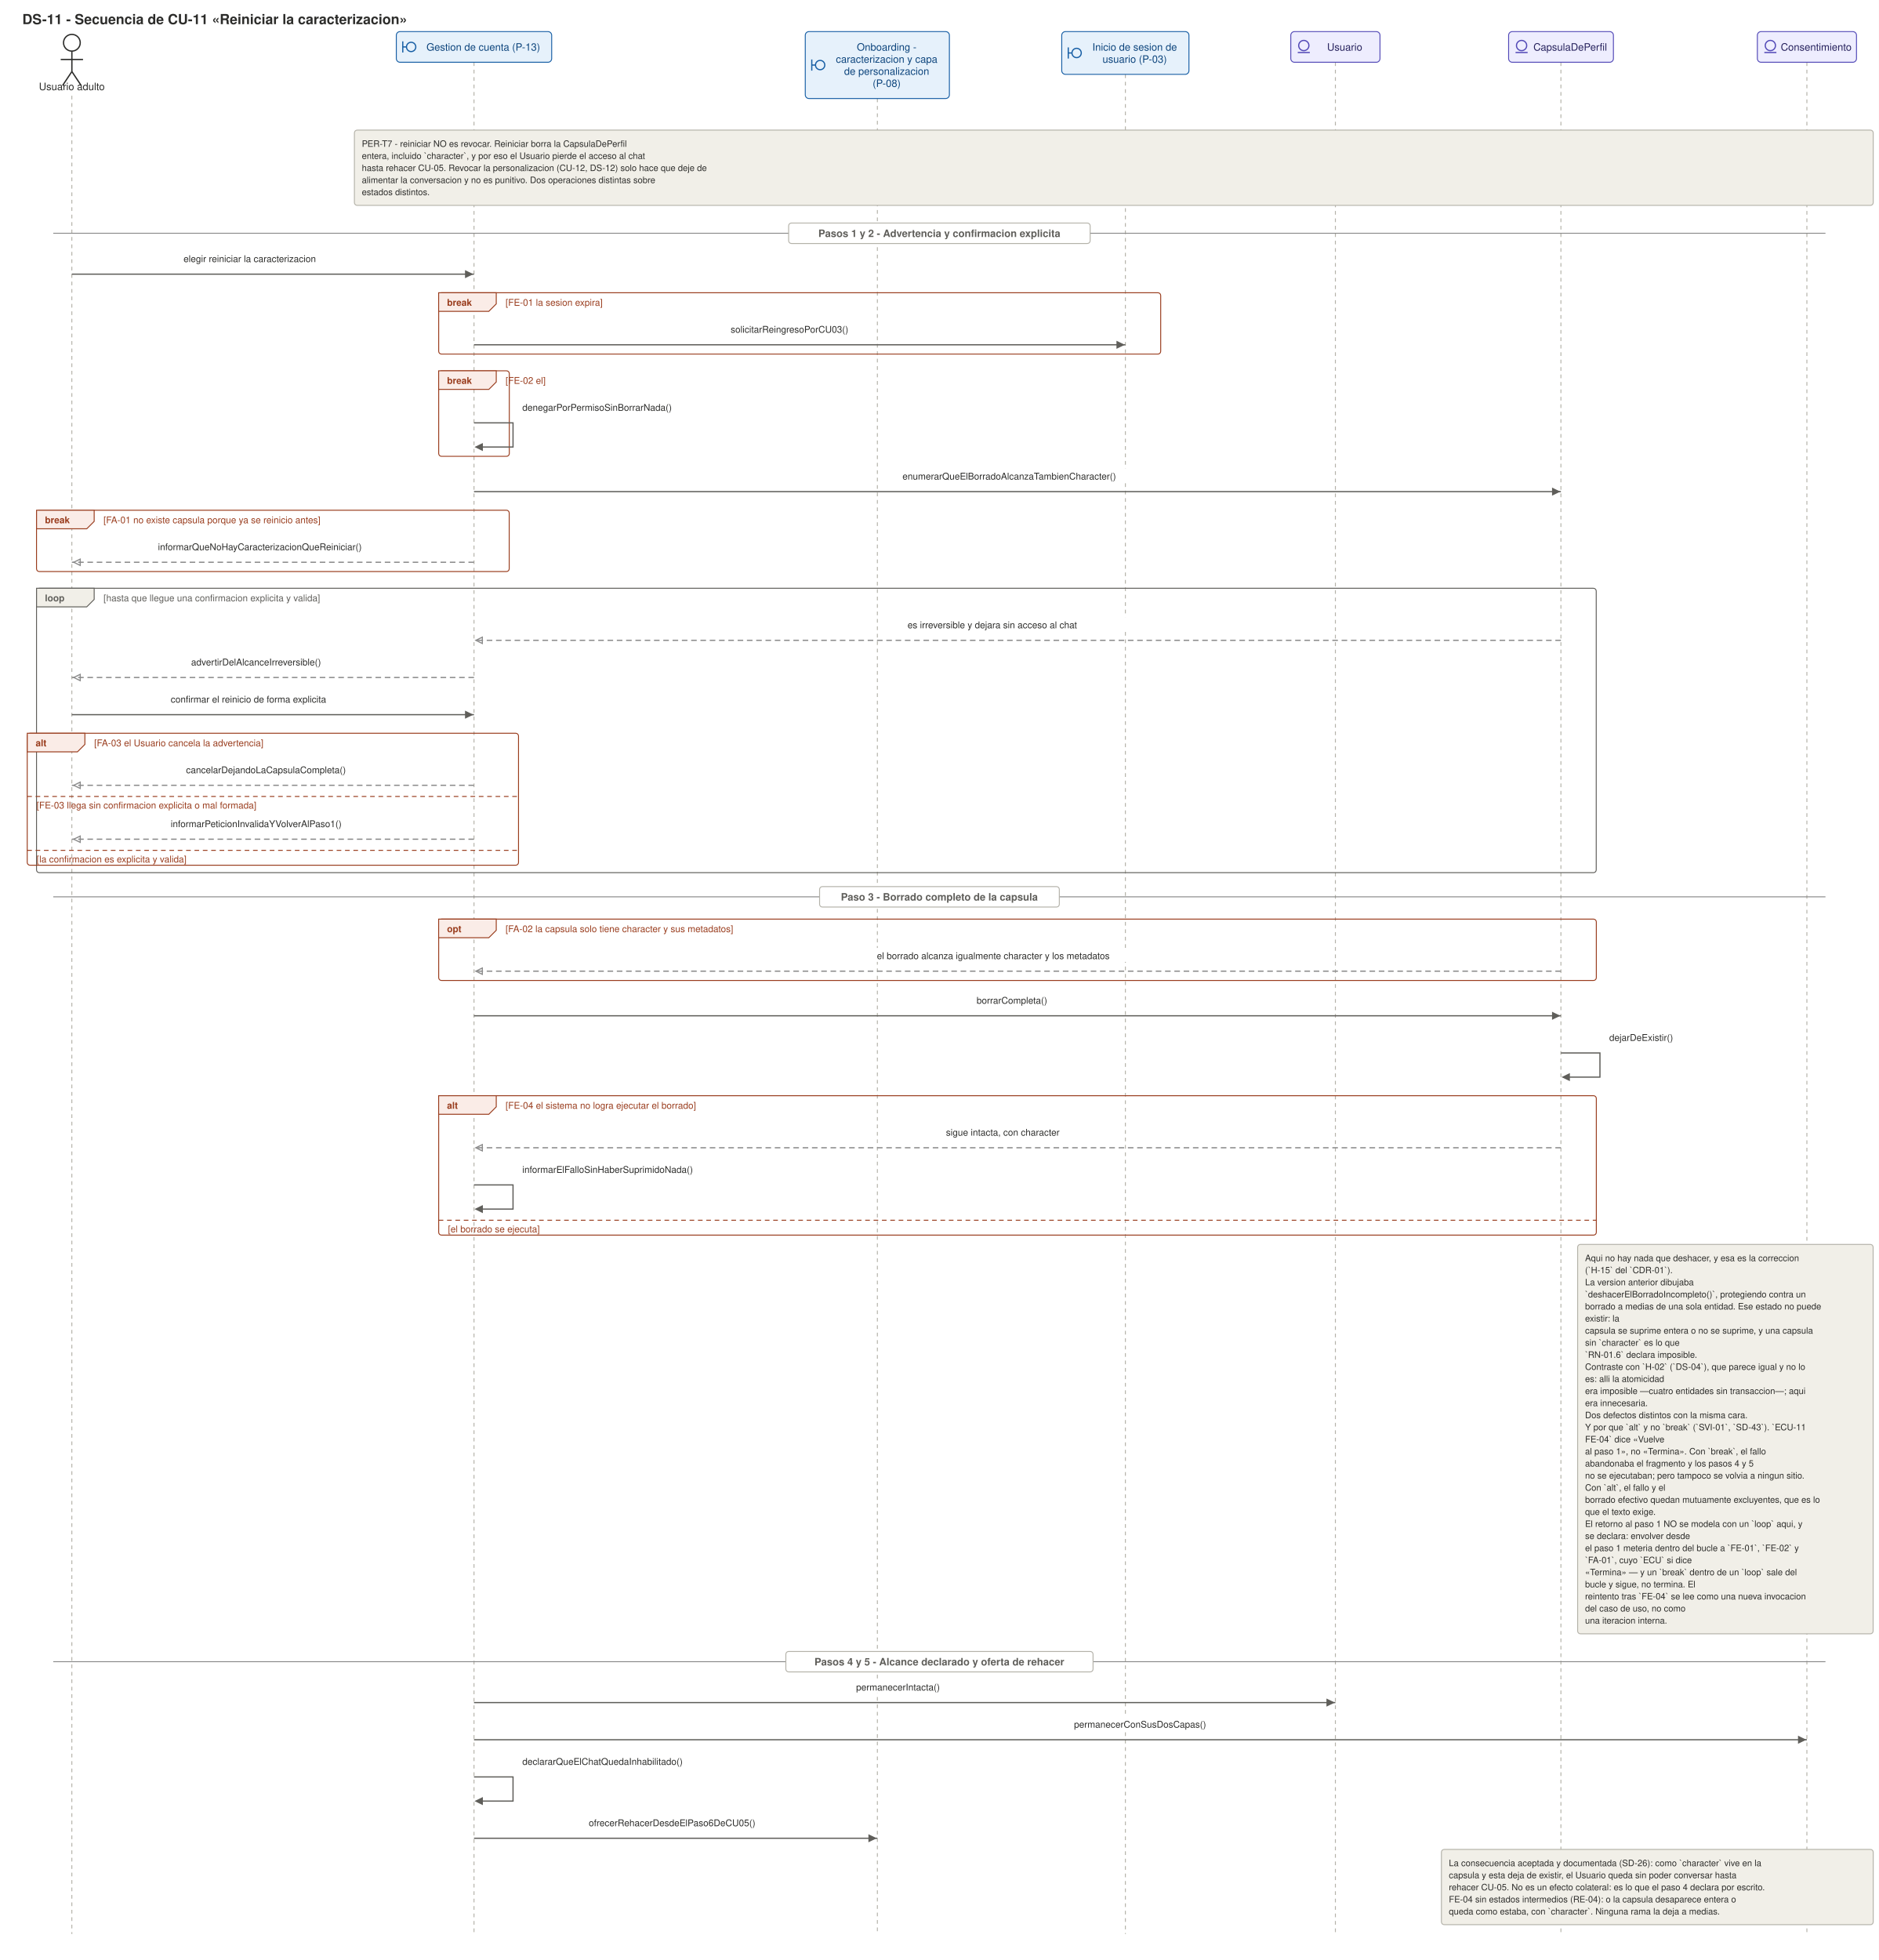
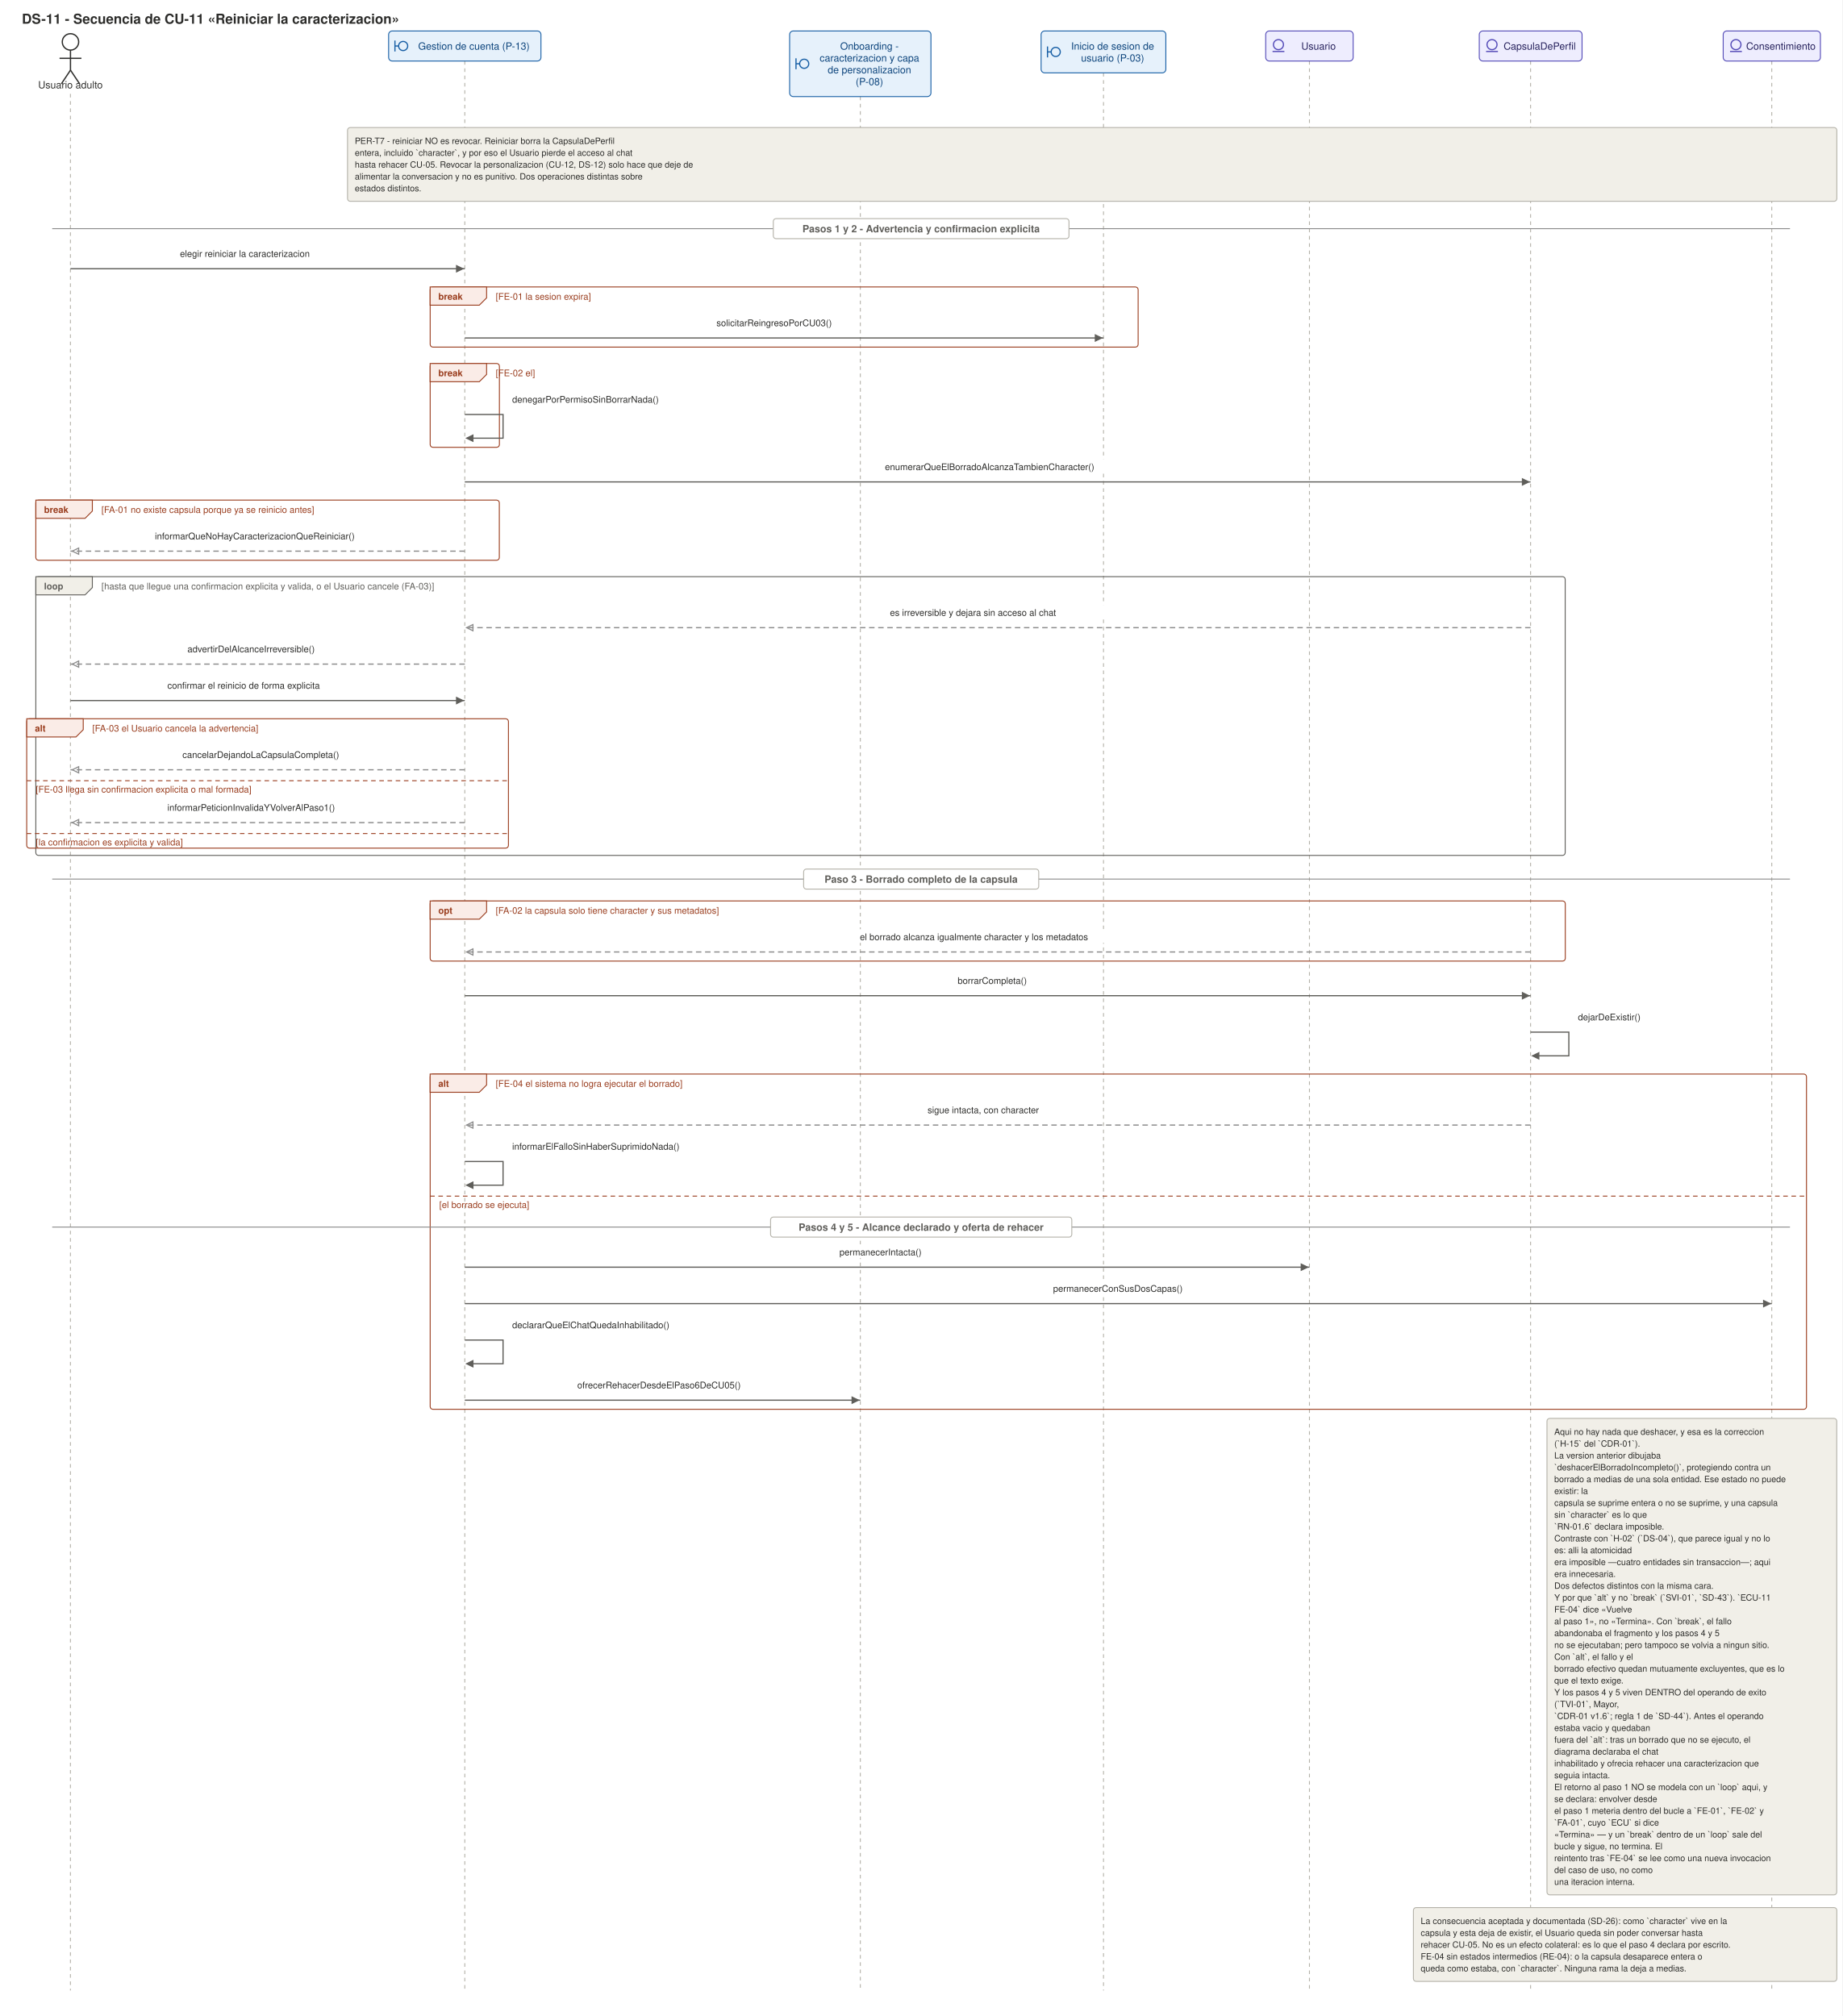
- <svg xmlns="http://www.w3.org/2000/svg" viewBox="0 0 2022 2109" width="2022" height="2109" role="img" aria-labelledby="t d" font-family="Segoe UI, Helvetica, Arial, sans-serif">
-   <rect x="0" y="0" width="2022" height="2109" fill="#FFFFFF" />
+ <svg xmlns="http://www.w3.org/2000/svg" viewBox="0 0 2022 2213" width="2022" height="2213" role="img" aria-labelledby="t d" font-family="Segoe UI, Helvetica, Arial, sans-serif">
+   <rect x="0" y="0" width="2022" height="2213" fill="#FFFFFF" />
  <text x="24" y="26" font-size="15" font-weight="600" fill="#2C2C2A">DS-11 - Secuencia de CU-11 «Reiniciar la caracterizacion»</text>
-   <line x1="77.3" y1="103.0" x2="77.3" y2="2081.0" stroke="#B4B2A9" stroke-width="1" stroke-dasharray="4 4" />
-   <line x1="510.1" y1="67.0" x2="510.1" y2="2081.0" stroke="#B4B2A9" stroke-width="1" stroke-dasharray="4 4" />
-   <line x1="944.2" y1="106.0" x2="944.2" y2="2081.0" stroke="#B4B2A9" stroke-width="1" stroke-dasharray="4 4" />
-   <line x1="1211.1" y1="80.0" x2="1211.1" y2="2081.0" stroke="#B4B2A9" stroke-width="1" stroke-dasharray="4 4" />
-   <line x1="1437.1" y1="67.0" x2="1437.1" y2="2081.0" stroke="#B4B2A9" stroke-width="1" stroke-dasharray="4 4" />
-   <line x1="1679.8" y1="67.0" x2="1679.8" y2="2081.0" stroke="#B4B2A9" stroke-width="1" stroke-dasharray="4 4" />
-   <line x1="1944.5" y1="67.0" x2="1944.5" y2="2081.0" stroke="#B4B2A9" stroke-width="1" stroke-dasharray="4 4" />
+   <line x1="77.3" y1="103.0" x2="77.3" y2="2185.0" stroke="#B4B2A9" stroke-width="1" stroke-dasharray="4 4" />
+   <line x1="510.1" y1="67.0" x2="510.1" y2="2185.0" stroke="#B4B2A9" stroke-width="1" stroke-dasharray="4 4" />
+   <line x1="944.2" y1="106.0" x2="944.2" y2="2185.0" stroke="#B4B2A9" stroke-width="1" stroke-dasharray="4 4" />
+   <line x1="1211.1" y1="80.0" x2="1211.1" y2="2185.0" stroke="#B4B2A9" stroke-width="1" stroke-dasharray="4 4" />
+   <line x1="1437.1" y1="67.0" x2="1437.1" y2="2185.0" stroke="#B4B2A9" stroke-width="1" stroke-dasharray="4 4" />
+   <line x1="1679.8" y1="67.0" x2="1679.8" y2="2185.0" stroke="#B4B2A9" stroke-width="1" stroke-dasharray="4 4" />
+   <line x1="1944.5" y1="67.0" x2="1944.5" y2="2185.0" stroke="#B4B2A9" stroke-width="1" stroke-dasharray="4 4" />
  <rect x="472.1" y="315.0" width="777.0" height="66.0" fill="none" stroke="#993C1D" stroke-width="1" rx="3" />
  <polygon points="472.05,315 534.05,315 534.05,327 526.05,335 472.05,335" fill="#FAECE7" stroke="#993C1D" stroke-width="1" />
  <text x="481.05" y="329" font-size="10" font-weight="600" fill="#993C1D">break</text>
  <text x="544.05" y="329" font-size="10" fill="#993C1D">[FE-01 la sesion expira]</text>
  <rect x="472.1" y="399.0" width="76.0" height="92.0" fill="none" stroke="#993C1D" stroke-width="1" rx="3" />
  <polygon points="472.05,399 534.05,399 534.05,411 526.05,419 472.05,419" fill="#FAECE7" stroke="#993C1D" stroke-width="1" />
  <text x="481.05" y="413" font-size="10" font-weight="600" fill="#993C1D">break</text>
  <text x="544.05" y="413" font-size="10" fill="#993C1D">[FE-02 el]</text>
  <rect x="39.3" y="549.0" width="508.7" height="66.0" fill="none" stroke="#993C1D" stroke-width="1" rx="3" />
  <polygon points="39.35,549 101.35,549 101.35,561 93.35,569 39.35,569" fill="#FAECE7" stroke="#993C1D" stroke-width="1" />
  <text x="48.35" y="563" font-size="10" font-weight="600" fill="#993C1D">break</text>
  <text x="111.35" y="563" font-size="10" fill="#993C1D">[FA-01 no existe capsula porque ya se reinicio antes]</text>
  <rect x="39.3" y="633.0" width="1678.5" height="306.0" fill="none" stroke="#5F5E5A" stroke-width="1" rx="3" />
  <polygon points="39.35,633 101.35,633 101.35,645 93.35,653 39.35,653" fill="#F1EFE8" stroke="#5F5E5A" stroke-width="1" />
  <text x="48.35" y="647" font-size="10" font-weight="600" fill="#5F5E5A">loop</text>
-   <text x="111.35" y="647" font-size="10" fill="#5F5E5A">[hasta que llegue una confirmacion explicita y valida]</text>
+   <text x="111.35" y="647" font-size="10" fill="#5F5E5A">[hasta que llegue una confirmacion explicita y valida, o el Usuario cancele (FA-03)]</text>
  <rect x="29.3" y="789.0" width="528.7" height="142.0" fill="none" stroke="#993C1D" stroke-width="1" rx="3" />
  <polygon points="29.35,789 91.35,789 91.35,801 83.35,809 29.35,809" fill="#FAECE7" stroke="#993C1D" stroke-width="1" />
  <text x="38.35" y="803" font-size="10" font-weight="600" fill="#993C1D">alt</text>
  <text x="101.35" y="803" font-size="10" fill="#993C1D">[FA-03 el Usuario cancela la advertencia]</text>
  <line x1="29.3" y1="857.0" x2="558.1" y2="857.0" stroke="#993C1D" stroke-width="1" stroke-dasharray="5 4" />
  <text x="39.3" y="870.0" font-size="10" fill="#993C1D">[FE-03 llega sin confirmacion explicita o mal formada]</text>
  <line x1="29.3" y1="915.0" x2="558.1" y2="915.0" stroke="#993C1D" stroke-width="1" stroke-dasharray="5 4" />
  <text x="39.3" y="928.0" font-size="10" fill="#993C1D">[la confirmacion es explicita y valida]</text>
  <rect x="472.1" y="989.0" width="1245.8" height="66.0" fill="none" stroke="#993C1D" stroke-width="1" rx="3" />
  <polygon points="472.05,989 534.05,989 534.05,1001 526.05,1009 472.05,1009" fill="#FAECE7" stroke="#993C1D" stroke-width="1" />
  <text x="481.05" y="1003" font-size="10" font-weight="600" fill="#993C1D">opt</text>
  <text x="544.05" y="1003" font-size="10" fill="#993C1D">[FA-02 la capsula solo tiene character y sus metadatos]</text>
-   <rect x="472.1" y="1179.0" width="1245.8" height="150.0" fill="none" stroke="#993C1D" stroke-width="1" rx="3" />
+   <rect x="472.1" y="1179.0" width="1510.5" height="368.0" fill="none" stroke="#993C1D" stroke-width="1" rx="3" />
  <polygon points="472.05,1179 534.05,1179 534.05,1191 526.05,1199 472.05,1199" fill="#FAECE7" stroke="#993C1D" stroke-width="1" />
  <text x="481.05" y="1193" font-size="10" font-weight="600" fill="#993C1D">alt</text>
  <text x="544.05" y="1193" font-size="10" fill="#993C1D">[FE-04 el sistema no logra ejecutar el borrado]</text>
-   <line x1="472.1" y1="1313.0" x2="1717.8" y2="1313.0" stroke="#993C1D" stroke-width="1" stroke-dasharray="5 4" />
+   <line x1="472.1" y1="1313.0" x2="1982.5" y2="1313.0" stroke="#993C1D" stroke-width="1" stroke-dasharray="5 4" />
  <text x="482.1" y="1326.0" font-size="10" fill="#993C1D">[el borrado se ejecuta]</text>
  <line x1="57.3" y1="251.0" x2="1964.5" y2="251.0" stroke="#8a8a8a" stroke-width="1" />
  <rect x="848.7" y="240.0" width="324.5" height="22" rx="3" fill="#FFFFFF" stroke="#B4B2A9" stroke-width="1" />
  <text x="1010.9" y="255.0" font-size="11" font-weight="600" text-anchor="middle" fill="#5F5E5A">Pasos 1 y 2 - Advertencia y confirmacion explicita</text>
  <line x1="57.3" y1="965.0" x2="1964.5" y2="965.0" stroke="#8a8a8a" stroke-width="1" />
  <rect x="882.0" y="954.0" width="258.0" height="22" rx="3" fill="#FFFFFF" stroke="#B4B2A9" stroke-width="1" />
  <text x="1010.9" y="969.0" font-size="11" font-weight="600" text-anchor="middle" fill="#5F5E5A">Paso 3 - Borrado completo de la capsula</text>
-   <line x1="57.3" y1="1788.0" x2="1964.5" y2="1788.0" stroke="#8a8a8a" stroke-width="1" />
-   <rect x="845.7" y="1777.0" width="330.6" height="22" rx="3" fill="#FFFFFF" stroke="#B4B2A9" stroke-width="1" />
-   <text x="1010.9" y="1792.0" font-size="11" font-weight="600" text-anchor="middle" fill="#5F5E5A">Pasos 4 y 5 - Alcance declarado y oferta de rehacer</text>
+   <line x1="57.3" y1="1347.0" x2="1964.5" y2="1347.0" stroke="#8a8a8a" stroke-width="1" />
+   <rect x="845.7" y="1336.0" width="330.6" height="22" rx="3" fill="#FFFFFF" stroke="#B4B2A9" stroke-width="1" />
+   <text x="1010.9" y="1351.0" font-size="11" font-weight="600" text-anchor="middle" fill="#5F5E5A">Pasos 4 y 5 - Alcance declarado y oferta de rehacer</text>
  <line x1="77.3" y1="295.0" x2="510.1" y2="295.0" stroke="#5F5E5A" stroke-width="1.3" />
  <polygon points="508.05,295 501.05,291.6 501.05,298.4" fill="#5F5E5A" stroke="#5F5E5A" stroke-width="1.2" />
  <rect x="193.5" y="270.0" width="200.5" height="15.0" fill="#FFFFFF" />
  <text x="197.5" y="282.0" font-size="10" fill="#2C2C2A">elegir reiniciar la caracterizacion</text>
  <line x1="510.1" y1="371.0" x2="1211.1" y2="371.0" stroke="#5F5E5A" stroke-width="1.3" />
  <polygon points="1209.1,371 1202.1,367.6 1202.1,374.4" fill="#5F5E5A" stroke="#5F5E5A" stroke-width="1.2" />
  <rect x="782.3" y="346.0" width="156.5" height="15.0" fill="#FFFFFF" />
  <text x="786.3" y="358.0" font-size="10" fill="#2C2C2A">solicitarReingresoPorCU03()</text>
  <polyline points="510.1,455.0 552.1,455.0 552.1,481.0 519.1,481.0" fill="none" stroke="#5F5E5A" stroke-width="1.3" />
  <polygon points="512.05,481 519.05,477.6 519.05,484.4" fill="#5F5E5A" stroke="#5F5E5A" stroke-width="1.2" />
  <rect x="558.1" y="430.0" width="184.0" height="15.0" fill="#FFFFFF" />
  <text x="562.1" y="442.0" font-size="10" fill="#2C2C2A">denegarPorPermisoSinBorrarNada()</text>
  <line x1="510.1" y1="529.0" x2="1679.8" y2="529.0" stroke="#5F5E5A" stroke-width="1.3" />
  <polygon points="1677.85,529 1670.85,525.6 1670.85,532.4" fill="#5F5E5A" stroke="#5F5E5A" stroke-width="1.2" />
  <rect x="967.2" y="504.0" width="255.5" height="15.0" fill="#FFFFFF" />
  <text x="971.2" y="516.0" font-size="10" fill="#2C2C2A">enumerarQueElBorradoAlcanzaTambienCharacter()</text>
  <line x1="510.1" y1="605.0" x2="77.3" y2="605.0" stroke="#8a8a8a" stroke-width="1.3" stroke-dasharray="6 4" />
  <polygon points="79.35,605 86.35,601.6 86.35,608.4" fill="none" stroke="#8a8a8a" stroke-width="1.2" />
  <rect x="166.0" y="580.0" width="255.5" height="15.0" fill="#FFFFFF" />
  <text x="170.0" y="592.0" font-size="10" fill="#2C2C2A">informarQueNoHayCaracterizacionQueReiniciar()</text>
  <line x1="1679.8" y1="689.0" x2="510.1" y2="689.0" stroke="#8a8a8a" stroke-width="1.3" stroke-dasharray="6 4" />
  <polygon points="512.05,689 519.05,685.6 519.05,692.4" fill="none" stroke="#8a8a8a" stroke-width="1.2" />
  <rect x="972.7" y="664.0" width="244.5" height="15.0" fill="#FFFFFF" />
  <text x="976.7" y="676.0" font-size="10" fill="#2C2C2A">es irreversible y dejara sin acceso al chat</text>
  <line x1="510.1" y1="729.0" x2="77.3" y2="729.0" stroke="#8a8a8a" stroke-width="1.3" stroke-dasharray="6 4" />
  <polygon points="79.35,729 86.35,725.6 86.35,732.4" fill="none" stroke="#8a8a8a" stroke-width="1.2" />
  <rect x="201.7" y="704.0" width="184.0" height="15.0" fill="#FFFFFF" />
  <text x="205.7" y="716.0" font-size="10" fill="#2C2C2A">advertirDelAlcanceIrreversible()</text>
  <line x1="77.3" y1="769.0" x2="510.1" y2="769.0" stroke="#5F5E5A" stroke-width="1.3" />
  <polygon points="508.05,769 501.05,765.6 501.05,772.4" fill="#5F5E5A" stroke="#5F5E5A" stroke-width="1.2" />
  <rect x="179.7" y="744.0" width="228.0" height="15.0" fill="#FFFFFF" />
  <text x="183.7" y="756.0" font-size="10" fill="#2C2C2A">confirmar el reinicio de forma explicita</text>
  <line x1="510.1" y1="845.0" x2="77.3" y2="845.0" stroke="#8a8a8a" stroke-width="1.3" stroke-dasharray="6 4" />
  <polygon points="79.35,845 86.35,841.6 86.35,848.4" fill="none" stroke="#8a8a8a" stroke-width="1.2" />
  <rect x="196.2" y="820.0" width="195.0" height="15.0" fill="#FFFFFF" />
  <text x="200.2" y="832.0" font-size="10" fill="#2C2C2A">cancelarDejandoLaCapsulaCompleta()</text>
  <line x1="510.1" y1="903.0" x2="77.3" y2="903.0" stroke="#8a8a8a" stroke-width="1.3" stroke-dasharray="6 4" />
  <polygon points="79.35,903 86.35,899.6 86.35,906.4" fill="none" stroke="#8a8a8a" stroke-width="1.2" />
  <rect x="179.7" y="878.0" width="228.0" height="15.0" fill="#FFFFFF" />
  <text x="183.7" y="890.0" font-size="10" fill="#2C2C2A">informarPeticionInvalidaYVolverAlPaso1()</text>
  <line x1="1679.8" y1="1045.0" x2="510.1" y2="1045.0" stroke="#8a8a8a" stroke-width="1.3" stroke-dasharray="6 4" />
  <polygon points="512.05,1045 519.05,1041.6 519.05,1048.4" fill="none" stroke="#8a8a8a" stroke-width="1.2" />
  <rect x="939.7" y="1020.0" width="310.5" height="15.0" fill="#FFFFFF" />
  <text x="943.7" y="1032.0" font-size="10" fill="#2C2C2A">el borrado alcanza igualmente character y los metadatos</text>
  <line x1="510.1" y1="1093.0" x2="1679.8" y2="1093.0" stroke="#5F5E5A" stroke-width="1.3" />
  <polygon points="1677.85,1093 1670.85,1089.6 1670.85,1096.4" fill="#5F5E5A" stroke="#5F5E5A" stroke-width="1.2" />
  <rect x="1047.0" y="1068.0" width="96.0" height="15.0" fill="#FFFFFF" />
  <text x="1051.0" y="1080.0" font-size="10" fill="#2C2C2A">borrarCompleta()</text>
  <polyline points="1679.8,1133.0 1721.8,1133.0 1721.8,1159.0 1688.8,1159.0" fill="none" stroke="#5F5E5A" stroke-width="1.3" />
  <polygon points="1681.85,1159 1688.85,1155.6 1688.85,1162.4" fill="#5F5E5A" stroke="#5F5E5A" stroke-width="1.2" />
  <rect x="1727.8" y="1108.0" width="96.0" height="15.0" fill="#FFFFFF" />
  <text x="1731.8" y="1120.0" font-size="10" fill="#2C2C2A">dejarDeExistir()</text>
  <line x1="1679.8" y1="1235.0" x2="510.1" y2="1235.0" stroke="#8a8a8a" stroke-width="1.3" stroke-dasharray="6 4" />
  <polygon points="512.05,1235 519.05,1231.6 519.05,1238.4" fill="none" stroke="#8a8a8a" stroke-width="1.2" />
  <rect x="1014.0" y="1210.0" width="162.0" height="15.0" fill="#FFFFFF" />
  <text x="1018.0" y="1222.0" font-size="10" fill="#2C2C2A">sigue intacta, con character</text>
  <polyline points="510.1,1275.0 552.1,1275.0 552.1,1301.0 519.1,1301.0" fill="none" stroke="#5F5E5A" stroke-width="1.3" />
  <polygon points="512.05,1301 519.05,1297.6 519.05,1304.4" fill="#5F5E5A" stroke="#5F5E5A" stroke-width="1.2" />
  <rect x="558.1" y="1250.0" width="217.0" height="15.0" fill="#FFFFFF" />
  <text x="562.1" y="1262.0" font-size="10" fill="#2C2C2A">informarElFalloSinHaberSuprimidoNada()</text>
-   <line x1="510.1" y1="1832.0" x2="1437.1" y2="1832.0" stroke="#5F5E5A" stroke-width="1.3" />
-   <polygon points="1435.1,1832 1428.1,1828.6 1428.1,1835.4" fill="#5F5E5A" stroke="#5F5E5A" stroke-width="1.2" />
-   <rect x="917.3" y="1807.0" width="112.5" height="15.0" fill="#FFFFFF" />
-   <text x="921.3" y="1819.0" font-size="10" fill="#2C2C2A">permanecerIntacta()</text>
-   <line x1="510.1" y1="1872.0" x2="1944.5" y2="1872.0" stroke="#5F5E5A" stroke-width="1.3" />
-   <polygon points="1942.55,1872 1935.55,1868.6 1935.55,1875.4" fill="#5F5E5A" stroke="#5F5E5A" stroke-width="1.2" />
-   <rect x="1151.8" y="1847.0" width="151.0" height="15.0" fill="#FFFFFF" />
-   <text x="1155.8" y="1859.0" font-size="10" fill="#2C2C2A">permanecerConSusDosCapas()</text>
-   <polyline points="510.1,1912.0 552.1,1912.0 552.1,1938.0 519.1,1938.0" fill="none" stroke="#5F5E5A" stroke-width="1.3" />
-   <polygon points="512.05,1938 519.05,1934.6 519.05,1941.4" fill="#5F5E5A" stroke="#5F5E5A" stroke-width="1.2" />
-   <rect x="558.1" y="1887.0" width="206.0" height="15.0" fill="#FFFFFF" />
-   <text x="562.1" y="1899.0" font-size="10" fill="#2C2C2A">declararQueElChatQuedaInhabilitado()</text>
-   <line x1="510.1" y1="1978.0" x2="944.2" y2="1978.0" stroke="#5F5E5A" stroke-width="1.3" />
-   <polygon points="942.15,1978 935.15,1974.6 935.15,1981.4" fill="#5F5E5A" stroke="#5F5E5A" stroke-width="1.2" />
-   <rect x="629.6" y="1953.0" width="195.0" height="15.0" fill="#FFFFFF" />
-   <text x="633.6" y="1965.0" font-size="10" fill="#2C2C2A">ofrecerRehacerDesdeElPaso6DeCU05()</text>
+   <line x1="510.1" y1="1391.0" x2="1437.1" y2="1391.0" stroke="#5F5E5A" stroke-width="1.3" />
+   <polygon points="1435.1,1391 1428.1,1387.6 1428.1,1394.4" fill="#5F5E5A" stroke="#5F5E5A" stroke-width="1.2" />
+   <rect x="917.3" y="1366.0" width="112.5" height="15.0" fill="#FFFFFF" />
+   <text x="921.3" y="1378.0" font-size="10" fill="#2C2C2A">permanecerIntacta()</text>
+   <line x1="510.1" y1="1431.0" x2="1944.5" y2="1431.0" stroke="#5F5E5A" stroke-width="1.3" />
+   <polygon points="1942.55,1431 1935.55,1427.6 1935.55,1434.4" fill="#5F5E5A" stroke="#5F5E5A" stroke-width="1.2" />
+   <rect x="1151.8" y="1406.0" width="151.0" height="15.0" fill="#FFFFFF" />
+   <text x="1155.8" y="1418.0" font-size="10" fill="#2C2C2A">permanecerConSusDosCapas()</text>
+   <polyline points="510.1,1471.0 552.1,1471.0 552.1,1497.0 519.1,1497.0" fill="none" stroke="#5F5E5A" stroke-width="1.3" />
+   <polygon points="512.05,1497 519.05,1493.6 519.05,1500.4" fill="#5F5E5A" stroke="#5F5E5A" stroke-width="1.2" />
+   <rect x="558.1" y="1446.0" width="206.0" height="15.0" fill="#FFFFFF" />
+   <text x="562.1" y="1458.0" font-size="10" fill="#2C2C2A">declararQueElChatQuedaInhabilitado()</text>
+   <line x1="510.1" y1="1537.0" x2="944.2" y2="1537.0" stroke="#5F5E5A" stroke-width="1.3" />
+   <polygon points="942.15,1537 935.15,1533.6 935.15,1540.4" fill="#5F5E5A" stroke="#5F5E5A" stroke-width="1.2" />
+   <rect x="629.6" y="1512.0" width="195.0" height="15.0" fill="#FFFFFF" />
+   <text x="633.6" y="1524.0" font-size="10" fill="#2C2C2A">ofrecerRehacerDesdeElPaso6DeCU05()</text>
  <rect x="381.4" y="140.0" width="1634.5" height="81.0" fill="#F1EFE8" stroke="#B4B2A9" stroke-width="1" rx="3" />
  <text x="389.4" y="158.0" font-size="9.5" fill="#2C2C2A">PER-T7 - reiniciar NO es revocar. Reiniciar borra la CapsulaDePerfil</text>
  <text x="389.4" y="171.0" font-size="9.5" fill="#2C2C2A">entera, incluido `character`, y por eso el Usuario pierde el acceso al chat</text>
  <text x="389.4" y="184.0" font-size="9.5" fill="#2C2C2A">hasta rehacer CU-05. Revocar la personalizacion (CU-12, DS-12) solo hace que deje de</text>
  <text x="389.4" y="197.0" font-size="9.5" fill="#2C2C2A">alimentar la conversacion y no es punitivo. Dos operaciones distintas sobre</text>
  <text x="389.4" y="210.0" font-size="9.5" fill="#2C2C2A">estados distintos.</text>
-   <rect x="1697.8" y="1339.0" width="318.0" height="419.0" fill="#F1EFE8" stroke="#B4B2A9" stroke-width="1" rx="3" />
-   <text x="1705.8" y="1357.0" font-size="9.5" fill="#2C2C2A">Aqui no hay nada que deshacer, y esa es la correccion</text>
-   <text x="1705.8" y="1370.0" font-size="9.5" fill="#2C2C2A">(`H-15` del `CDR-01`).</text>
-   <text x="1705.8" y="1383.0" font-size="9.5" fill="#2C2C2A">La version anterior dibujaba</text>
-   <text x="1705.8" y="1396.0" font-size="9.5" fill="#2C2C2A">`deshacerElBorradoIncompleto()`, protegiendo contra un</text>
-   <text x="1705.8" y="1409.0" font-size="9.5" fill="#2C2C2A">borrado a medias de una sola entidad. Ese estado no puede</text>
-   <text x="1705.8" y="1422.0" font-size="9.5" fill="#2C2C2A">existir: la</text>
-   <text x="1705.8" y="1435.0" font-size="9.5" fill="#2C2C2A">capsula se suprime entera o no se suprime, y una capsula</text>
-   <text x="1705.8" y="1448.0" font-size="9.5" fill="#2C2C2A">sin `character` es lo que</text>
-   <text x="1705.8" y="1461.0" font-size="9.5" fill="#2C2C2A">`RN-01.6` declara imposible.</text>
-   <text x="1705.8" y="1474.0" font-size="9.5" fill="#2C2C2A">Contraste con `H-02` (`DS-04`), que parece igual y no lo</text>
-   <text x="1705.8" y="1487.0" font-size="9.5" fill="#2C2C2A">es: alli la atomicidad</text>
-   <text x="1705.8" y="1500.0" font-size="9.5" fill="#2C2C2A">era imposible —cuatro entidades sin transaccion—; aqui</text>
-   <text x="1705.8" y="1513.0" font-size="9.5" fill="#2C2C2A">era innecesaria.</text>
-   <text x="1705.8" y="1526.0" font-size="9.5" fill="#2C2C2A">Dos defectos distintos con la misma cara.</text>
-   <text x="1705.8" y="1539.0" font-size="9.5" fill="#2C2C2A">Y por que `alt` y no `break` (`SVI-01`, `SD-43`). `ECU-11</text>
-   <text x="1705.8" y="1552.0" font-size="9.5" fill="#2C2C2A">FE-04` dice «Vuelve</text>
-   <text x="1705.8" y="1565.0" font-size="9.5" fill="#2C2C2A">al paso 1», no «Termina». Con `break`, el fallo</text>
-   <text x="1705.8" y="1578.0" font-size="9.5" fill="#2C2C2A">abandonaba el fragmento y los pasos 4 y 5</text>
-   <text x="1705.8" y="1591.0" font-size="9.5" fill="#2C2C2A">no se ejecutaban; pero tampoco se volvia a ningun sitio.</text>
-   <text x="1705.8" y="1604.0" font-size="9.5" fill="#2C2C2A">Con `alt`, el fallo y el</text>
-   <text x="1705.8" y="1617.0" font-size="9.5" fill="#2C2C2A">borrado efectivo quedan mutuamente excluyentes, que es lo</text>
-   <text x="1705.8" y="1630.0" font-size="9.5" fill="#2C2C2A">que el texto exige.</text>
-   <text x="1705.8" y="1643.0" font-size="9.5" fill="#2C2C2A">El retorno al paso 1 NO se modela con un `loop` aqui, y</text>
-   <text x="1705.8" y="1656.0" font-size="9.5" fill="#2C2C2A">se declara: envolver desde</text>
-   <text x="1705.8" y="1669.0" font-size="9.5" fill="#2C2C2A">el paso 1 meteria dentro del bucle a `FE-01`, `FE-02` y</text>
-   <text x="1705.8" y="1682.0" font-size="9.5" fill="#2C2C2A">`FA-01`, cuyo `ECU` si dice</text>
-   <text x="1705.8" y="1695.0" font-size="9.5" fill="#2C2C2A">«Termina» — y un `break` dentro de un `loop` sale del</text>
-   <text x="1705.8" y="1708.0" font-size="9.5" fill="#2C2C2A">bucle y sigue, no termina. El</text>
-   <text x="1705.8" y="1721.0" font-size="9.5" fill="#2C2C2A">reintento tras `FE-04` se lee como una nueva invocacion</text>
-   <text x="1705.8" y="1734.0" font-size="9.5" fill="#2C2C2A">del caso de uso, no como</text>
-   <text x="1705.8" y="1747.0" font-size="9.5" fill="#2C2C2A">una iteracion interna.</text>
-   <rect x="1551.2" y="1990.0" width="464.7" height="81.0" fill="#F1EFE8" stroke="#B4B2A9" stroke-width="1" rx="3" />
-   <text x="1559.2" y="2008.0" font-size="9.5" fill="#2C2C2A">La consecuencia aceptada y documentada (SD-26): como `character` vive en la</text>
-   <text x="1559.2" y="2021.0" font-size="9.5" fill="#2C2C2A">capsula y esta deja de existir, el Usuario queda sin poder conversar hasta</text>
-   <text x="1559.2" y="2034.0" font-size="9.5" fill="#2C2C2A">rehacer CU-05. No es un efecto colateral: es lo que el paso 4 declara por escrito.</text>
-   <text x="1559.2" y="2047.0" font-size="9.5" fill="#2C2C2A">FE-04 sin estados intermedios (RE-04): o la capsula desaparece entera o</text>
-   <text x="1559.2" y="2060.0" font-size="9.5" fill="#2C2C2A">queda como estaba, con `character`. Ninguna rama la deja a medias.</text>
+   <rect x="1697.8" y="1557.0" width="318.0" height="523.0" fill="#F1EFE8" stroke="#B4B2A9" stroke-width="1" rx="3" />
+   <text x="1705.8" y="1575.0" font-size="9.5" fill="#2C2C2A">Aqui no hay nada que deshacer, y esa es la correccion</text>
+   <text x="1705.8" y="1588.0" font-size="9.5" fill="#2C2C2A">(`H-15` del `CDR-01`).</text>
+   <text x="1705.8" y="1601.0" font-size="9.5" fill="#2C2C2A">La version anterior dibujaba</text>
+   <text x="1705.8" y="1614.0" font-size="9.5" fill="#2C2C2A">`deshacerElBorradoIncompleto()`, protegiendo contra un</text>
+   <text x="1705.8" y="1627.0" font-size="9.5" fill="#2C2C2A">borrado a medias de una sola entidad. Ese estado no puede</text>
+   <text x="1705.8" y="1640.0" font-size="9.5" fill="#2C2C2A">existir: la</text>
+   <text x="1705.8" y="1653.0" font-size="9.5" fill="#2C2C2A">capsula se suprime entera o no se suprime, y una capsula</text>
+   <text x="1705.8" y="1666.0" font-size="9.5" fill="#2C2C2A">sin `character` es lo que</text>
+   <text x="1705.8" y="1679.0" font-size="9.5" fill="#2C2C2A">`RN-01.6` declara imposible.</text>
+   <text x="1705.8" y="1692.0" font-size="9.5" fill="#2C2C2A">Contraste con `H-02` (`DS-04`), que parece igual y no lo</text>
+   <text x="1705.8" y="1705.0" font-size="9.5" fill="#2C2C2A">es: alli la atomicidad</text>
+   <text x="1705.8" y="1718.0" font-size="9.5" fill="#2C2C2A">era imposible —cuatro entidades sin transaccion—; aqui</text>
+   <text x="1705.8" y="1731.0" font-size="9.5" fill="#2C2C2A">era innecesaria.</text>
+   <text x="1705.8" y="1744.0" font-size="9.5" fill="#2C2C2A">Dos defectos distintos con la misma cara.</text>
+   <text x="1705.8" y="1757.0" font-size="9.5" fill="#2C2C2A">Y por que `alt` y no `break` (`SVI-01`, `SD-43`). `ECU-11</text>
+   <text x="1705.8" y="1770.0" font-size="9.5" fill="#2C2C2A">FE-04` dice «Vuelve</text>
+   <text x="1705.8" y="1783.0" font-size="9.5" fill="#2C2C2A">al paso 1», no «Termina». Con `break`, el fallo</text>
+   <text x="1705.8" y="1796.0" font-size="9.5" fill="#2C2C2A">abandonaba el fragmento y los pasos 4 y 5</text>
+   <text x="1705.8" y="1809.0" font-size="9.5" fill="#2C2C2A">no se ejecutaban; pero tampoco se volvia a ningun sitio.</text>
+   <text x="1705.8" y="1822.0" font-size="9.5" fill="#2C2C2A">Con `alt`, el fallo y el</text>
+   <text x="1705.8" y="1835.0" font-size="9.5" fill="#2C2C2A">borrado efectivo quedan mutuamente excluyentes, que es lo</text>
+   <text x="1705.8" y="1848.0" font-size="9.5" fill="#2C2C2A">que el texto exige.</text>
+   <text x="1705.8" y="1861.0" font-size="9.5" fill="#2C2C2A">Y los pasos 4 y 5 viven DENTRO del operando de exito</text>
+   <text x="1705.8" y="1874.0" font-size="9.5" fill="#2C2C2A">(`TVI-01`, Mayor,</text>
+   <text x="1705.8" y="1887.0" font-size="9.5" fill="#2C2C2A">`CDR-01 v1.6`; regla 1 de `SD-44`). Antes el operando</text>
+   <text x="1705.8" y="1900.0" font-size="9.5" fill="#2C2C2A">estaba vacio y quedaban</text>
+   <text x="1705.8" y="1913.0" font-size="9.5" fill="#2C2C2A">fuera del `alt`: tras un borrado que no se ejecuto, el</text>
+   <text x="1705.8" y="1926.0" font-size="9.5" fill="#2C2C2A">diagrama declaraba el chat</text>
+   <text x="1705.8" y="1939.0" font-size="9.5" fill="#2C2C2A">inhabilitado y ofrecia rehacer una caracterizacion que</text>
+   <text x="1705.8" y="1952.0" font-size="9.5" fill="#2C2C2A">seguia intacta.</text>
+   <text x="1705.8" y="1965.0" font-size="9.5" fill="#2C2C2A">El retorno al paso 1 NO se modela con un `loop` aqui, y</text>
+   <text x="1705.8" y="1978.0" font-size="9.5" fill="#2C2C2A">se declara: envolver desde</text>
+   <text x="1705.8" y="1991.0" font-size="9.5" fill="#2C2C2A">el paso 1 meteria dentro del bucle a `FE-01`, `FE-02` y</text>
+   <text x="1705.8" y="2004.0" font-size="9.5" fill="#2C2C2A">`FA-01`, cuyo `ECU` si dice</text>
+   <text x="1705.8" y="2017.0" font-size="9.5" fill="#2C2C2A">«Termina» — y un `break` dentro de un `loop` sale del</text>
+   <text x="1705.8" y="2030.0" font-size="9.5" fill="#2C2C2A">bucle y sigue, no termina. El</text>
+   <text x="1705.8" y="2043.0" font-size="9.5" fill="#2C2C2A">reintento tras `FE-04` se lee como una nueva invocacion</text>
+   <text x="1705.8" y="2056.0" font-size="9.5" fill="#2C2C2A">del caso de uso, no como</text>
+   <text x="1705.8" y="2069.0" font-size="9.5" fill="#2C2C2A">una iteracion interna.</text>
+   <rect x="1551.2" y="2094.0" width="464.7" height="81.0" fill="#F1EFE8" stroke="#B4B2A9" stroke-width="1" rx="3" />
+   <text x="1559.2" y="2112.0" font-size="9.5" fill="#2C2C2A">La consecuencia aceptada y documentada (SD-26): como `character` vive en la</text>
+   <text x="1559.2" y="2125.0" font-size="9.5" fill="#2C2C2A">capsula y esta deja de existir, el Usuario queda sin poder conversar hasta</text>
+   <text x="1559.2" y="2138.0" font-size="9.5" fill="#2C2C2A">rehacer CU-05. No es un efecto colateral: es lo que el paso 4 declara por escrito.</text>
+   <text x="1559.2" y="2151.0" font-size="9.5" fill="#2C2C2A">FE-04 sin estados intermedios (RE-04): o la capsula desaparece entera o</text>
+   <text x="1559.2" y="2164.0" font-size="9.5" fill="#2C2C2A">queda como estaba, con `character`. Ninguna rama la deja a medias.</text>
  <g fill="none" stroke="#2C2C2A" stroke-width="1.4">
    <circle cx="77.35" cy="46" r="9" />
    <line x1="77.35" y1="55" x2="77.35" y2="77" />
    <line x1="65.35" y1="64" x2="89.35" y2="64" />
    <line x1="77.35" y1="77" x2="67.35" y2="92" />
    <line x1="77.35" y1="77" x2="87.35" y2="92" />
  </g>
  <text x="77.3" y="97.0" font-size="11" text-anchor="middle" fill="#2C2C2A">Usuario adulto</text>
  <rect x="426.5" y="34.0" width="167.2" height="33.0" rx="4" fill="#E6F1FB" stroke="#185FA5" stroke-width="1" />
  <g fill="none" stroke="#185FA5" stroke-width="1.3">
    <line x1="433.45" y1="44.5" x2="433.45" y2="56.5" />
    <line x1="433.45" y1="50.5" x2="437.45" y2="50.5" />
    <circle cx="442.45" cy="50.5" r="5" />
  </g>
  <text x="520.1" y="54.5" font-size="11" text-anchor="middle" fill="#0C447C">Gestion de cuenta (P-13)</text>
  <rect x="866.6" y="34.0" width="155.1" height="72.0" rx="4" fill="#E6F1FB" stroke="#185FA5" stroke-width="1" />
  <g fill="none" stroke="#185FA5" stroke-width="1.3">
    <line x1="873.6" y1="64.0" x2="873.6" y2="76.0" />
    <line x1="873.6" y1="70.0" x2="877.6" y2="70.0" />
    <circle cx="882.6" cy="70.0" r="5" />
  </g>
  <text x="954.2" y="54.5" font-size="11" text-anchor="middle" fill="#0C447C">Onboarding -</text>
  <text x="954.2" y="67.5" font-size="11" text-anchor="middle" fill="#0C447C">caracterizacion y capa</text>
  <text x="954.2" y="80.5" font-size="11" text-anchor="middle" fill="#0C447C">de personalizacion</text>
  <text x="954.2" y="93.5" font-size="11" text-anchor="middle" fill="#0C447C">(P-08)</text>
  <rect x="1142.6" y="34.0" width="136.9" height="46.0" rx="4" fill="#E6F1FB" stroke="#185FA5" stroke-width="1" />
  <g fill="none" stroke="#185FA5" stroke-width="1.3">
    <line x1="1149.625" y1="51.0" x2="1149.625" y2="63.0" />
    <line x1="1149.625" y1="57.0" x2="1153.625" y2="57.0" />
    <circle cx="1158.625" cy="57.0" r="5" />
  </g>
  <text x="1221.1" y="54.5" font-size="11" text-anchor="middle" fill="#0C447C">Inicio de sesion de</text>
  <text x="1221.1" y="67.5" font-size="11" text-anchor="middle" fill="#0C447C">usuario (P-03)</text>
  <rect x="1389.1" y="34.0" width="96.0" height="33.0" rx="4" fill="#EEEDFE" stroke="#534AB7" stroke-width="1" />
  <g fill="none" stroke="#534AB7" stroke-width="1.3">
    <circle cx="1403.1" cy="49.0" r="5.5" />
    <line x1="1396.6" y1="56.5" x2="1409.6" y2="56.5" />
  </g>
  <text x="1447.1" y="54.5" font-size="11" text-anchor="middle" fill="#26215C">Usuario</text>
  <rect x="1623.5" y="34.0" width="112.8" height="33.0" rx="4" fill="#EEEDFE" stroke="#534AB7" stroke-width="1" />
  <g fill="none" stroke="#534AB7" stroke-width="1.3">
    <circle cx="1637.475" cy="49.0" r="5.5" />
    <line x1="1630.975" y1="56.5" x2="1643.975" y2="56.5" />
  </g>
  <text x="1689.8" y="54.5" font-size="11" text-anchor="middle" fill="#26215C">CapsulaDePerfil</text>
  <rect x="1891.2" y="34.0" width="106.7" height="33.0" rx="4" fill="#EEEDFE" stroke="#534AB7" stroke-width="1" />
  <g fill="none" stroke="#534AB7" stroke-width="1.3">
    <circle cx="1905.2" cy="49.0" r="5.5" />
    <line x1="1898.7" y1="56.5" x2="1911.7" y2="56.5" />
  </g>
  <text x="1954.5" y="54.5" font-size="11" text-anchor="middle" fill="#26215C">Consentimiento</text>
</svg>
